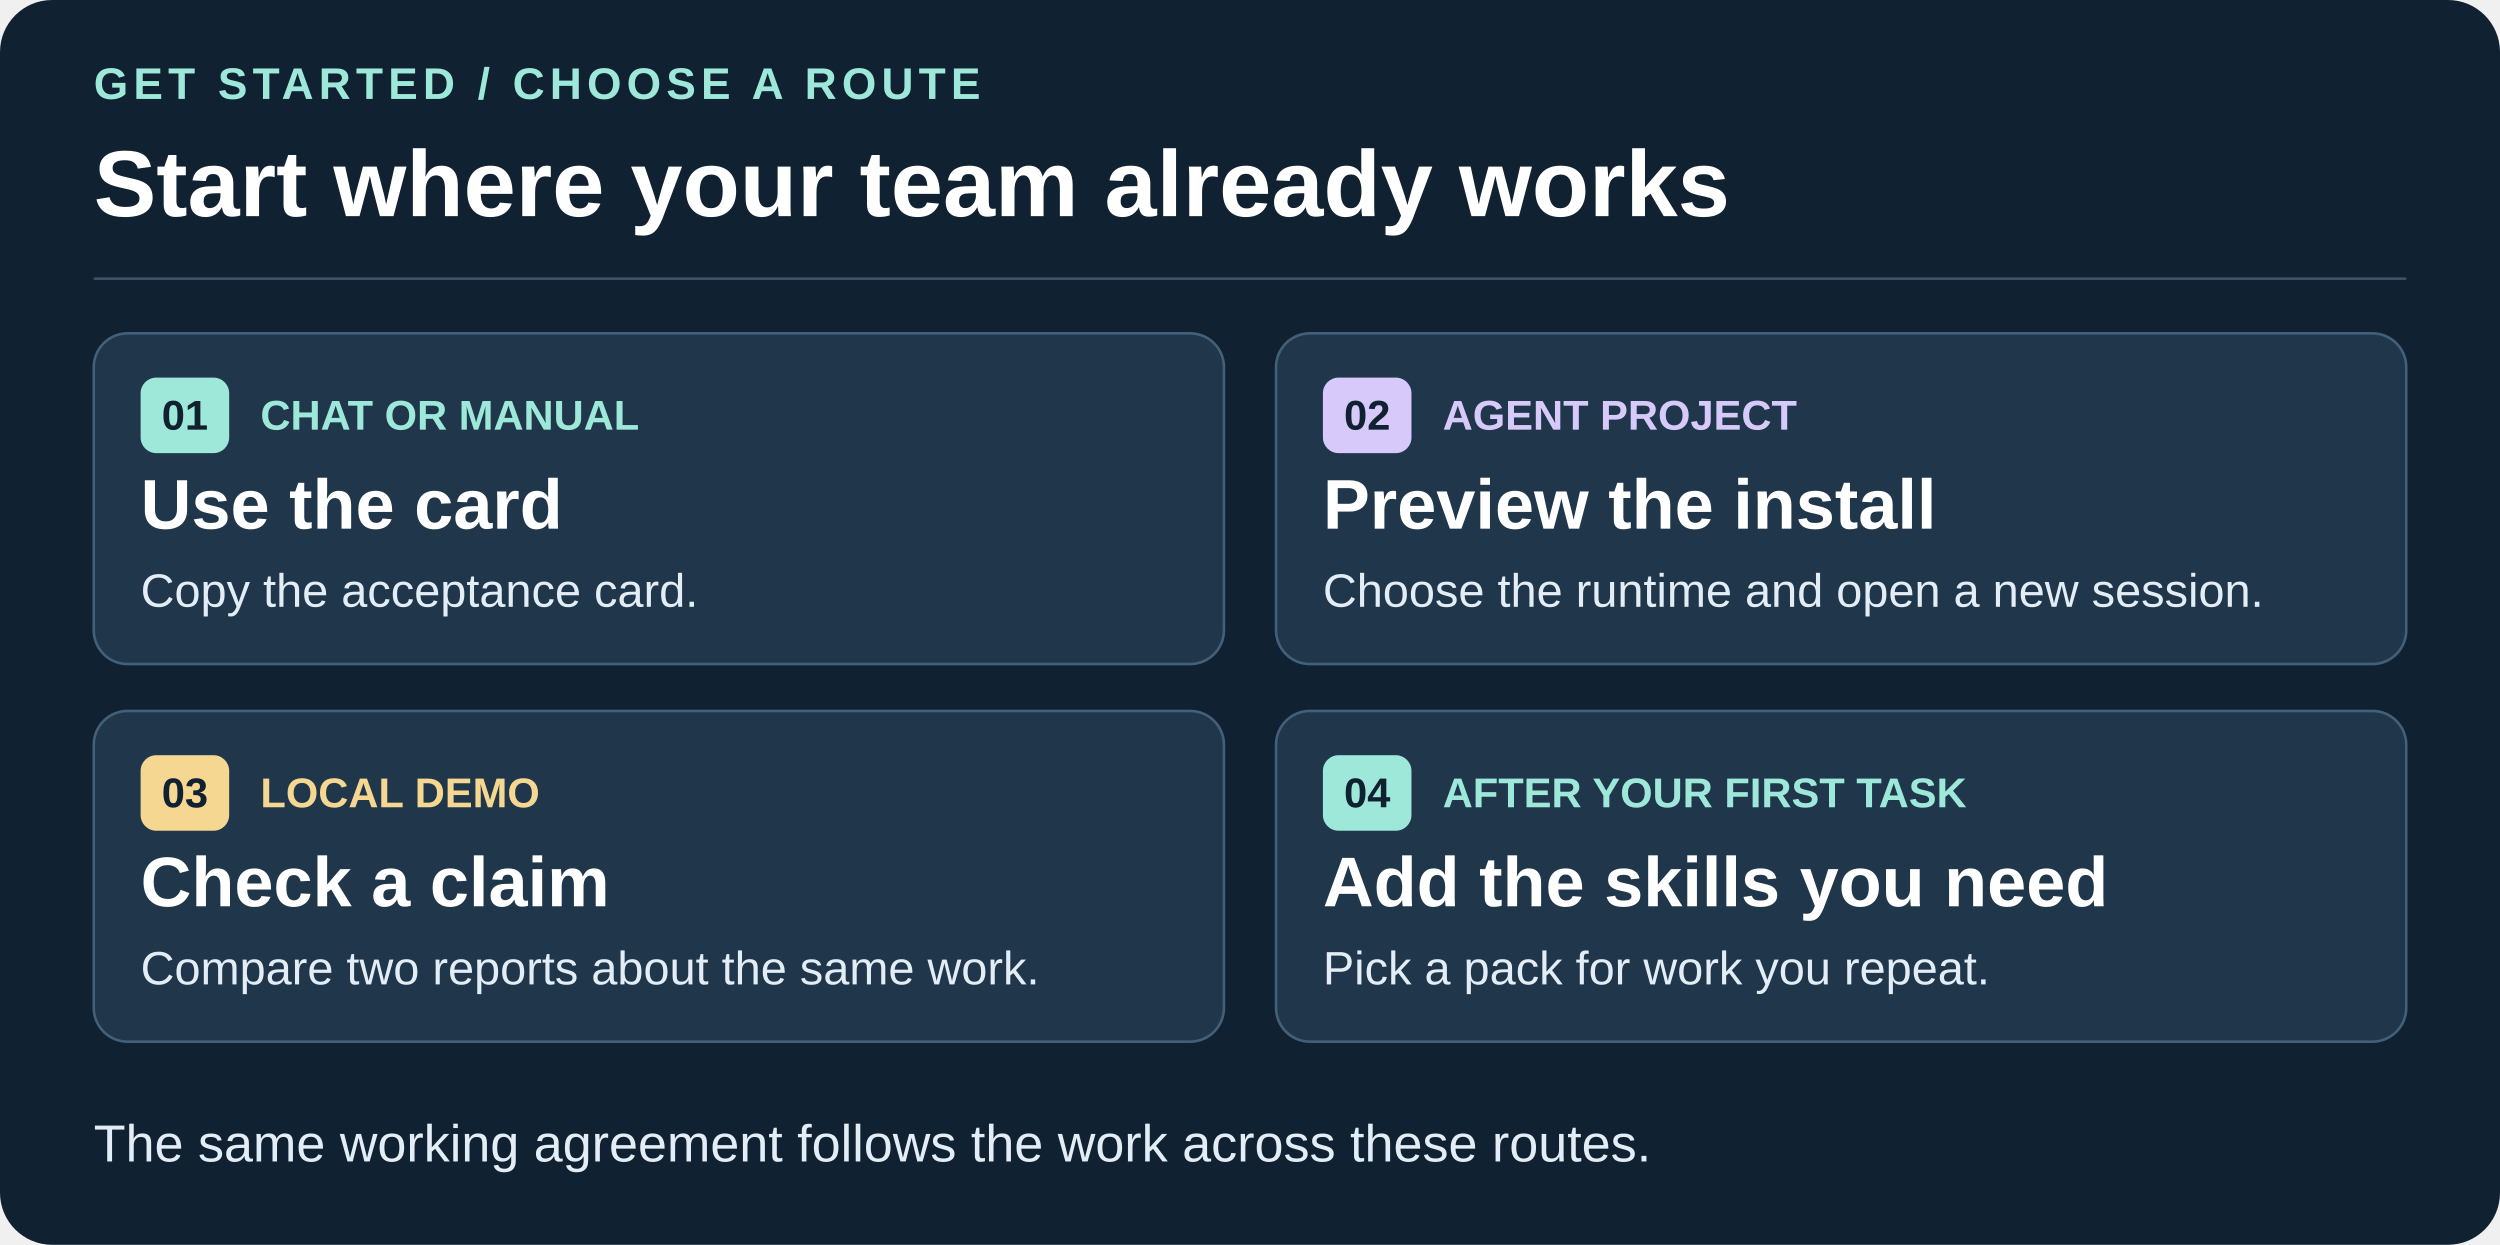
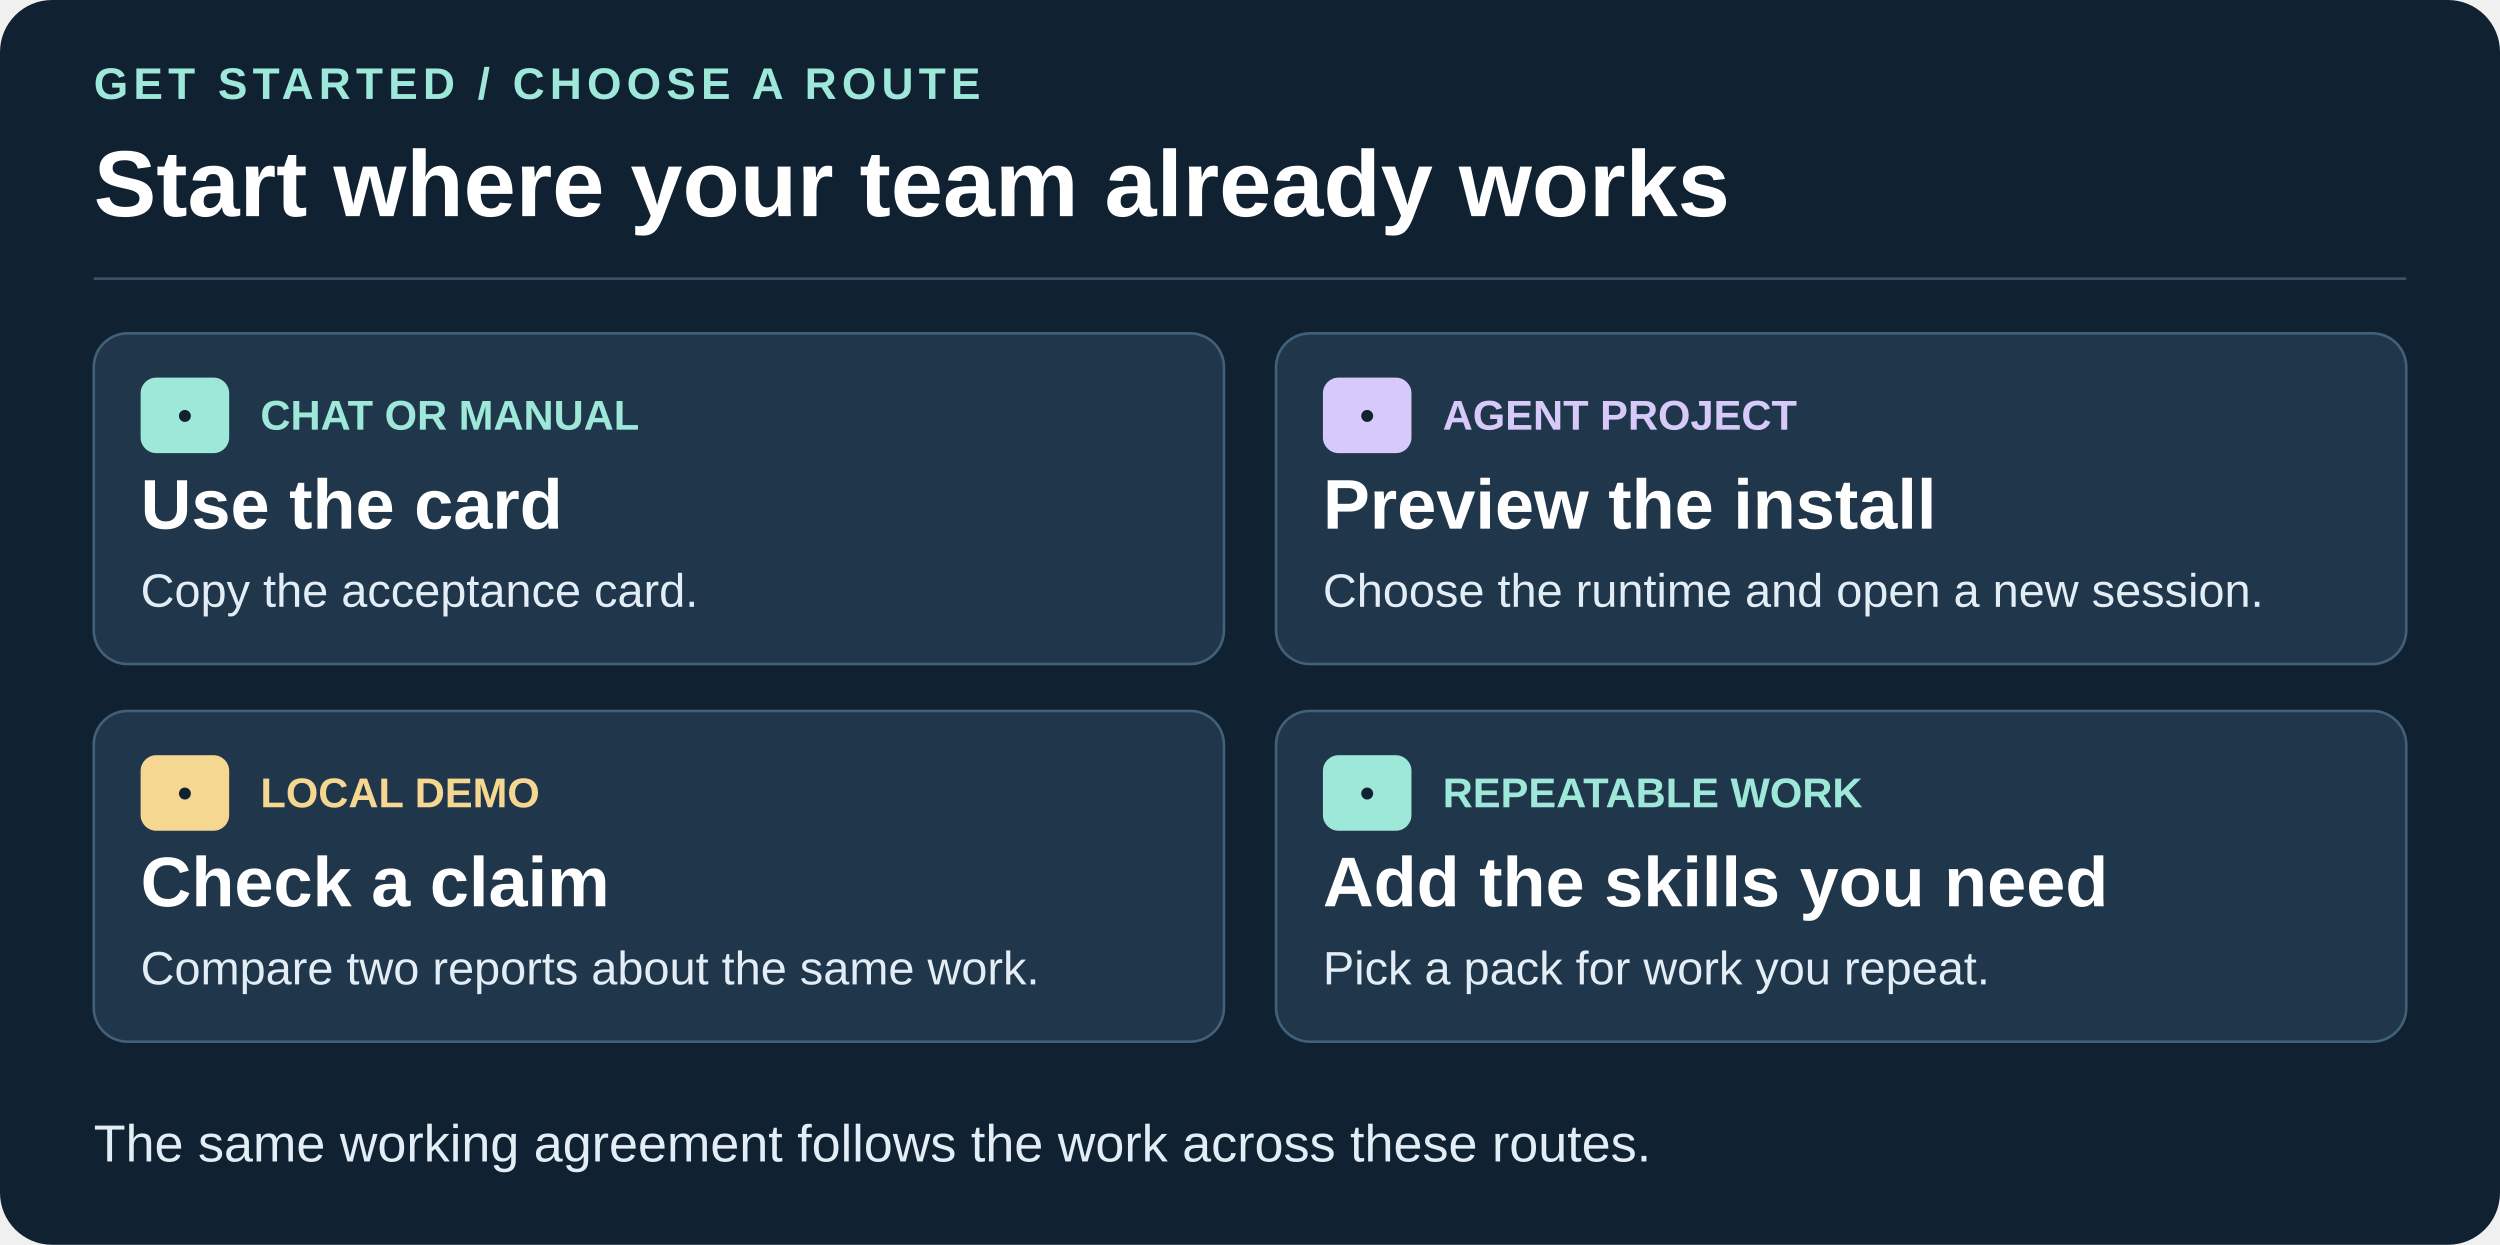
<svg xmlns="http://www.w3.org/2000/svg" viewBox="0 0 960 478" role="img" aria-labelledby="title desc" font-family="Segoe UI, Arial, sans-serif">
  <rect width="960" height="478" rx="20" fill="#102132" />
  <text x="36" y="38" fill="#9ee8d9" font-size="17" font-weight="700" letter-spacing="2">GET STARTED / CHOOSE A ROUTE</text>
  <text x="36" y="83" fill="#ffffff" font-size="36" font-weight="700">Start where your team already works</text>
  <path d="M36 107H924" stroke="#3b5366" />
  <g transform="translate(36 128)">
    <rect width="434" height="127" rx="13" fill="#20364b" stroke="#436079" />
    <rect x="18" y="17" width="34" height="29" rx="6" fill="#9ee8d9" />
-     <text x="35" y="37" text-anchor="middle" fill="#102132" font-size="16" font-weight="700">01</text>
+     <text x="35" y="37" text-anchor="middle" fill="#102132" font-size="16" font-weight="700">•</text>
    <text x="64" y="37" fill="#9ee8d9" font-size="16" font-weight="700">CHAT OR MANUAL</text>
    <text x="18" y="75" fill="#ffffff" font-size="27" font-weight="700">Use the card</text>
    <text x="18" y="105" fill="#e3edf5" font-size="18">Copy the acceptance card.</text>
  </g>
  <g transform="translate(490 128)">
    <rect width="434" height="127" rx="13" fill="#20364b" stroke="#436079" />
    <rect x="18" y="17" width="34" height="29" rx="6" fill="#d7cafb" />
-     <text x="35" y="37" text-anchor="middle" fill="#102132" font-size="16" font-weight="700">02</text>
+     <text x="35" y="37" text-anchor="middle" fill="#102132" font-size="16" font-weight="700">•</text>
    <text x="64" y="37" fill="#d7cafb" font-size="16" font-weight="700">AGENT PROJECT</text>
    <text x="18" y="75" fill="#ffffff" font-size="27" font-weight="700">Preview the install</text>
    <text x="18" y="105" fill="#e3edf5" font-size="18">Choose the runtime and open a new session.</text>
  </g>
  <g transform="translate(36 273)">
    <rect width="434" height="127" rx="13" fill="#20364b" stroke="#436079" />
    <rect x="18" y="17" width="34" height="29" rx="6" fill="#f6d791" />
-     <text x="35" y="37" text-anchor="middle" fill="#102132" font-size="16" font-weight="700">03</text>
+     <text x="35" y="37" text-anchor="middle" fill="#102132" font-size="16" font-weight="700">•</text>
    <text x="64" y="37" fill="#f6d791" font-size="16" font-weight="700">LOCAL DEMO</text>
    <text x="18" y="75" fill="#ffffff" font-size="27" font-weight="700">Check a claim</text>
    <text x="18" y="105" fill="#e3edf5" font-size="18">Compare two reports about the same work.</text>
  </g>
  <g transform="translate(490 273)">
    <rect width="434" height="127" rx="13" fill="#20364b" stroke="#436079" />
    <rect x="18" y="17" width="34" height="29" rx="6" fill="#9ee8d9" />
-     <text x="35" y="37" text-anchor="middle" fill="#102132" font-size="16" font-weight="700">04</text>
-     <text x="64" y="37" fill="#9ee8d9" font-size="16" font-weight="700">AFTER YOUR FIRST TASK</text>
+     <text x="35" y="37" text-anchor="middle" fill="#102132" font-size="16" font-weight="700">•</text>
+     <text x="64" y="37" fill="#9ee8d9" font-size="16" font-weight="700">REPEATABLE WORK</text>
    <text x="18" y="75" fill="#ffffff" font-size="27" font-weight="700">Add the skills you need</text>
    <text x="18" y="105" fill="#e3edf5" font-size="18">Pick a pack for work you repeat.</text>
  </g>
  <text x="36" y="446" fill="#e3edf5" font-size="20">The same working agreement follows the work across these routes.</text>
</svg>
